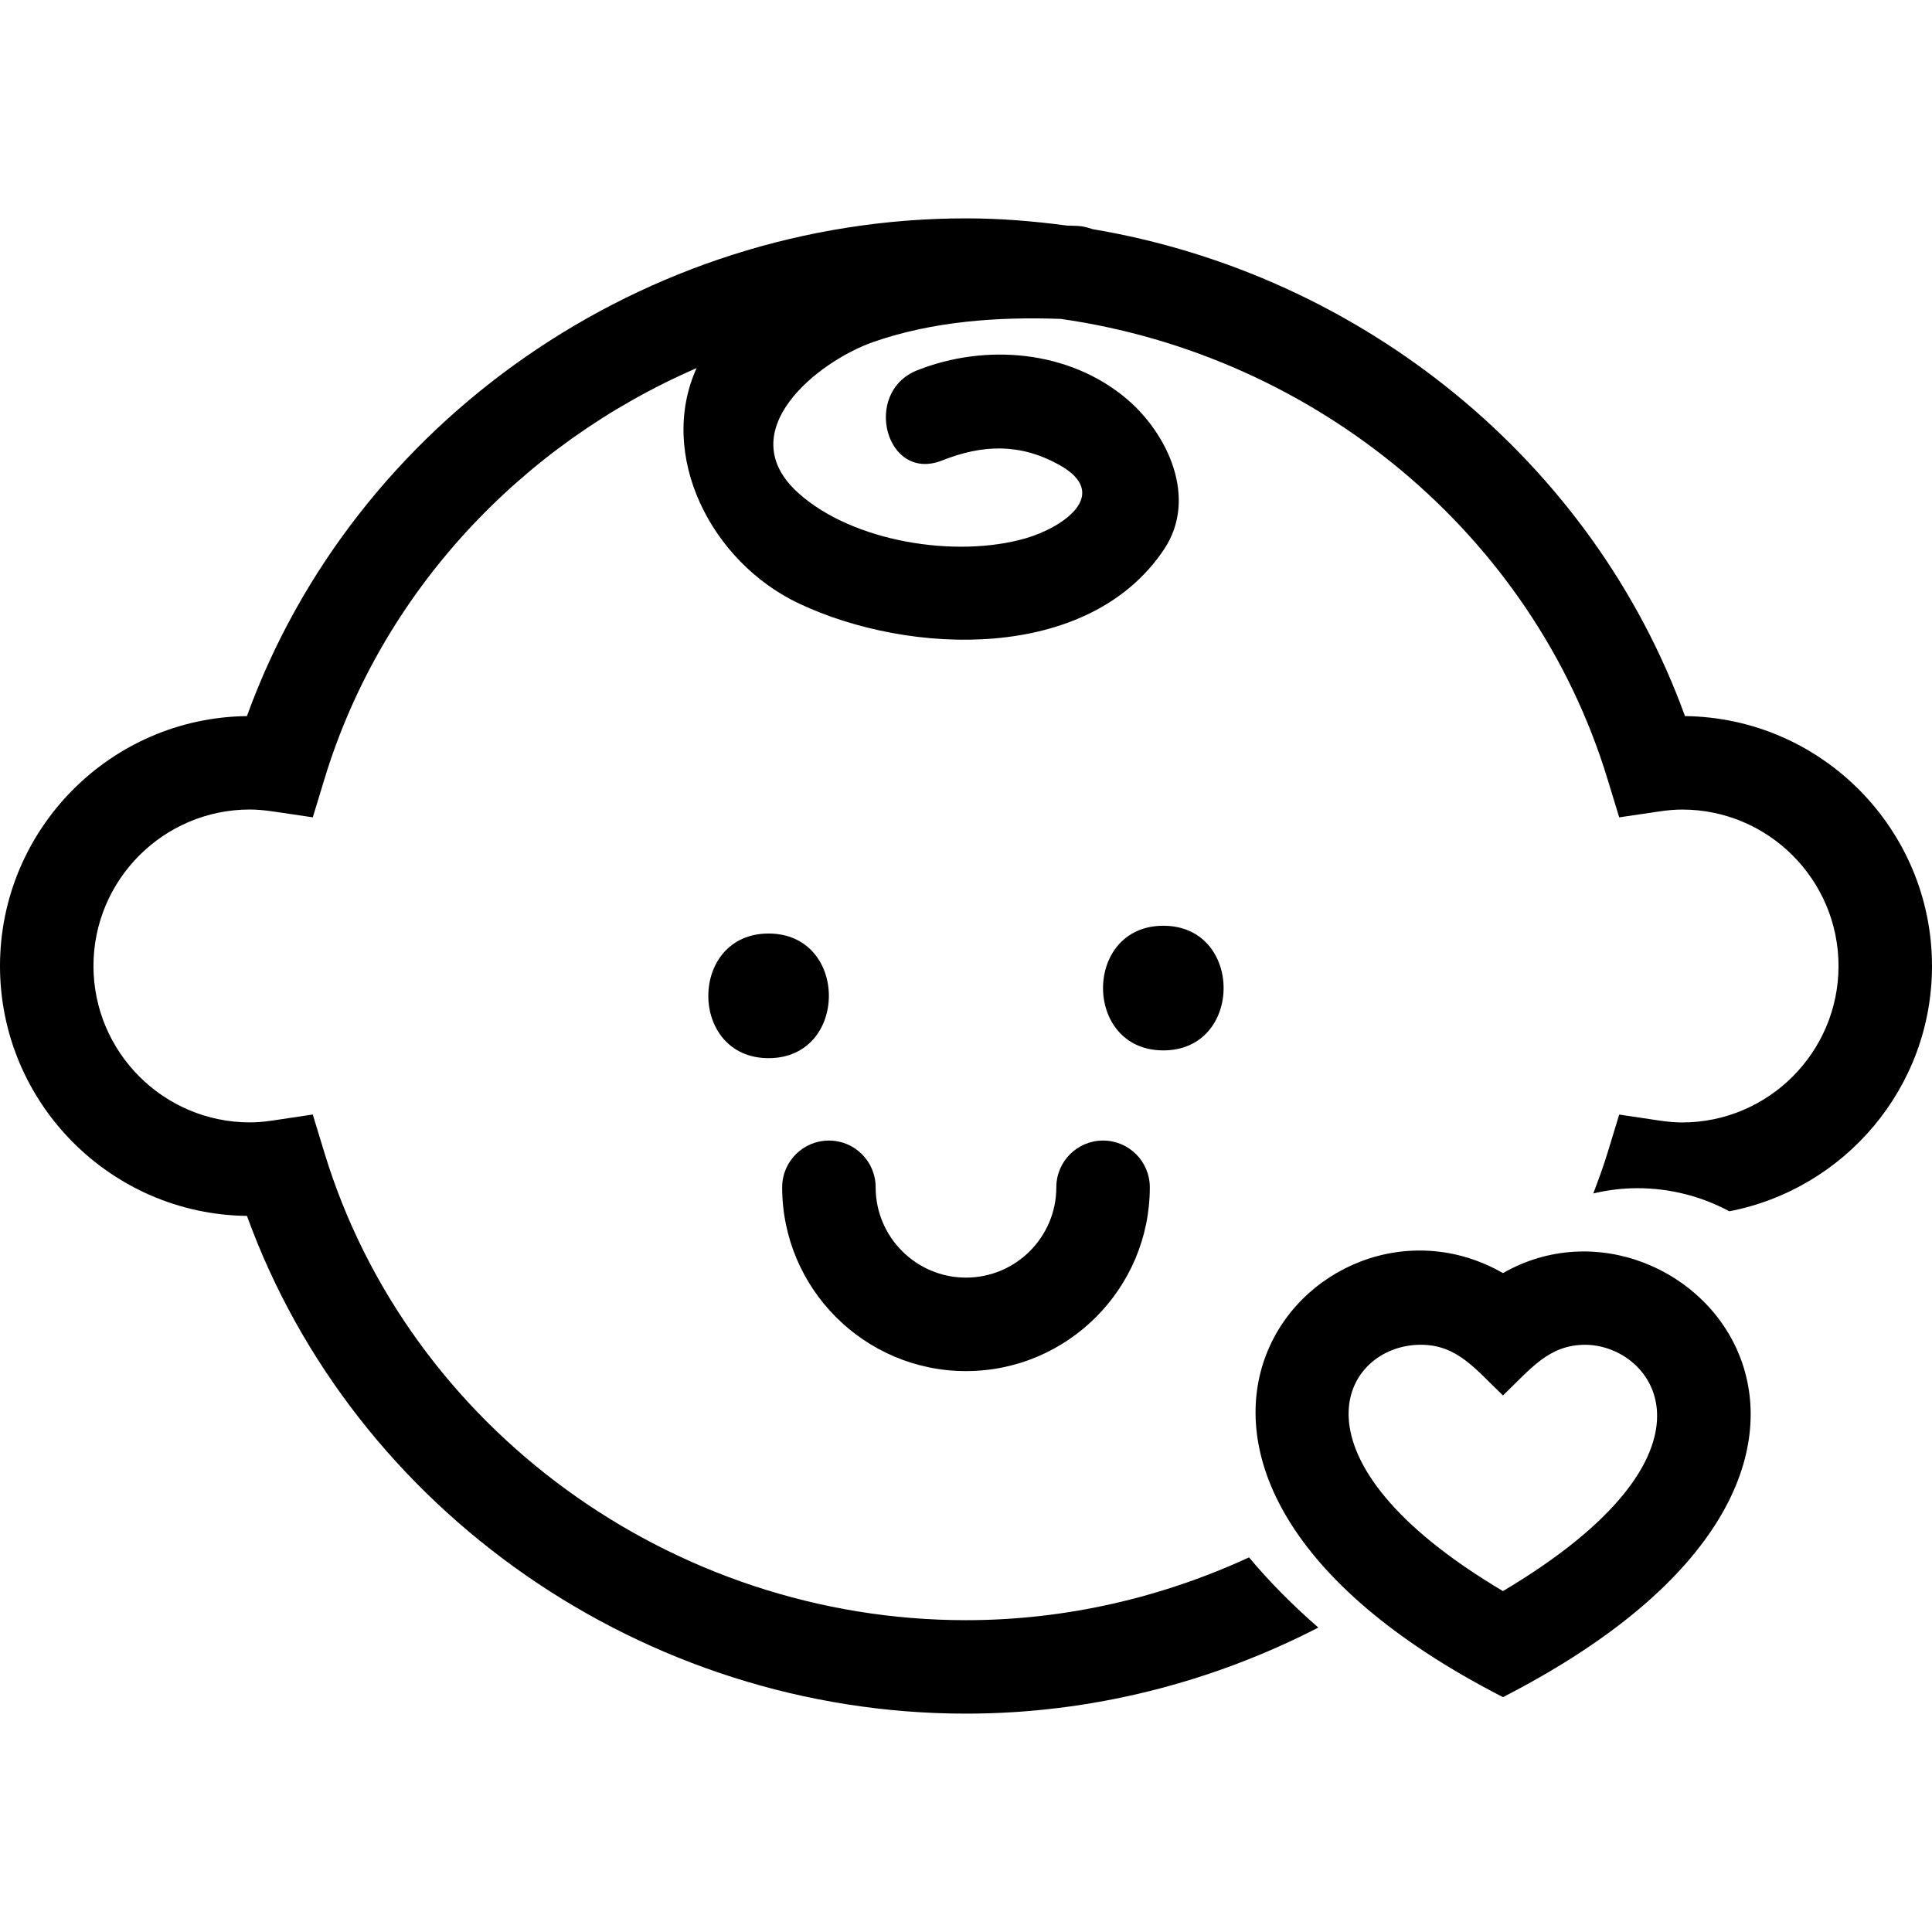
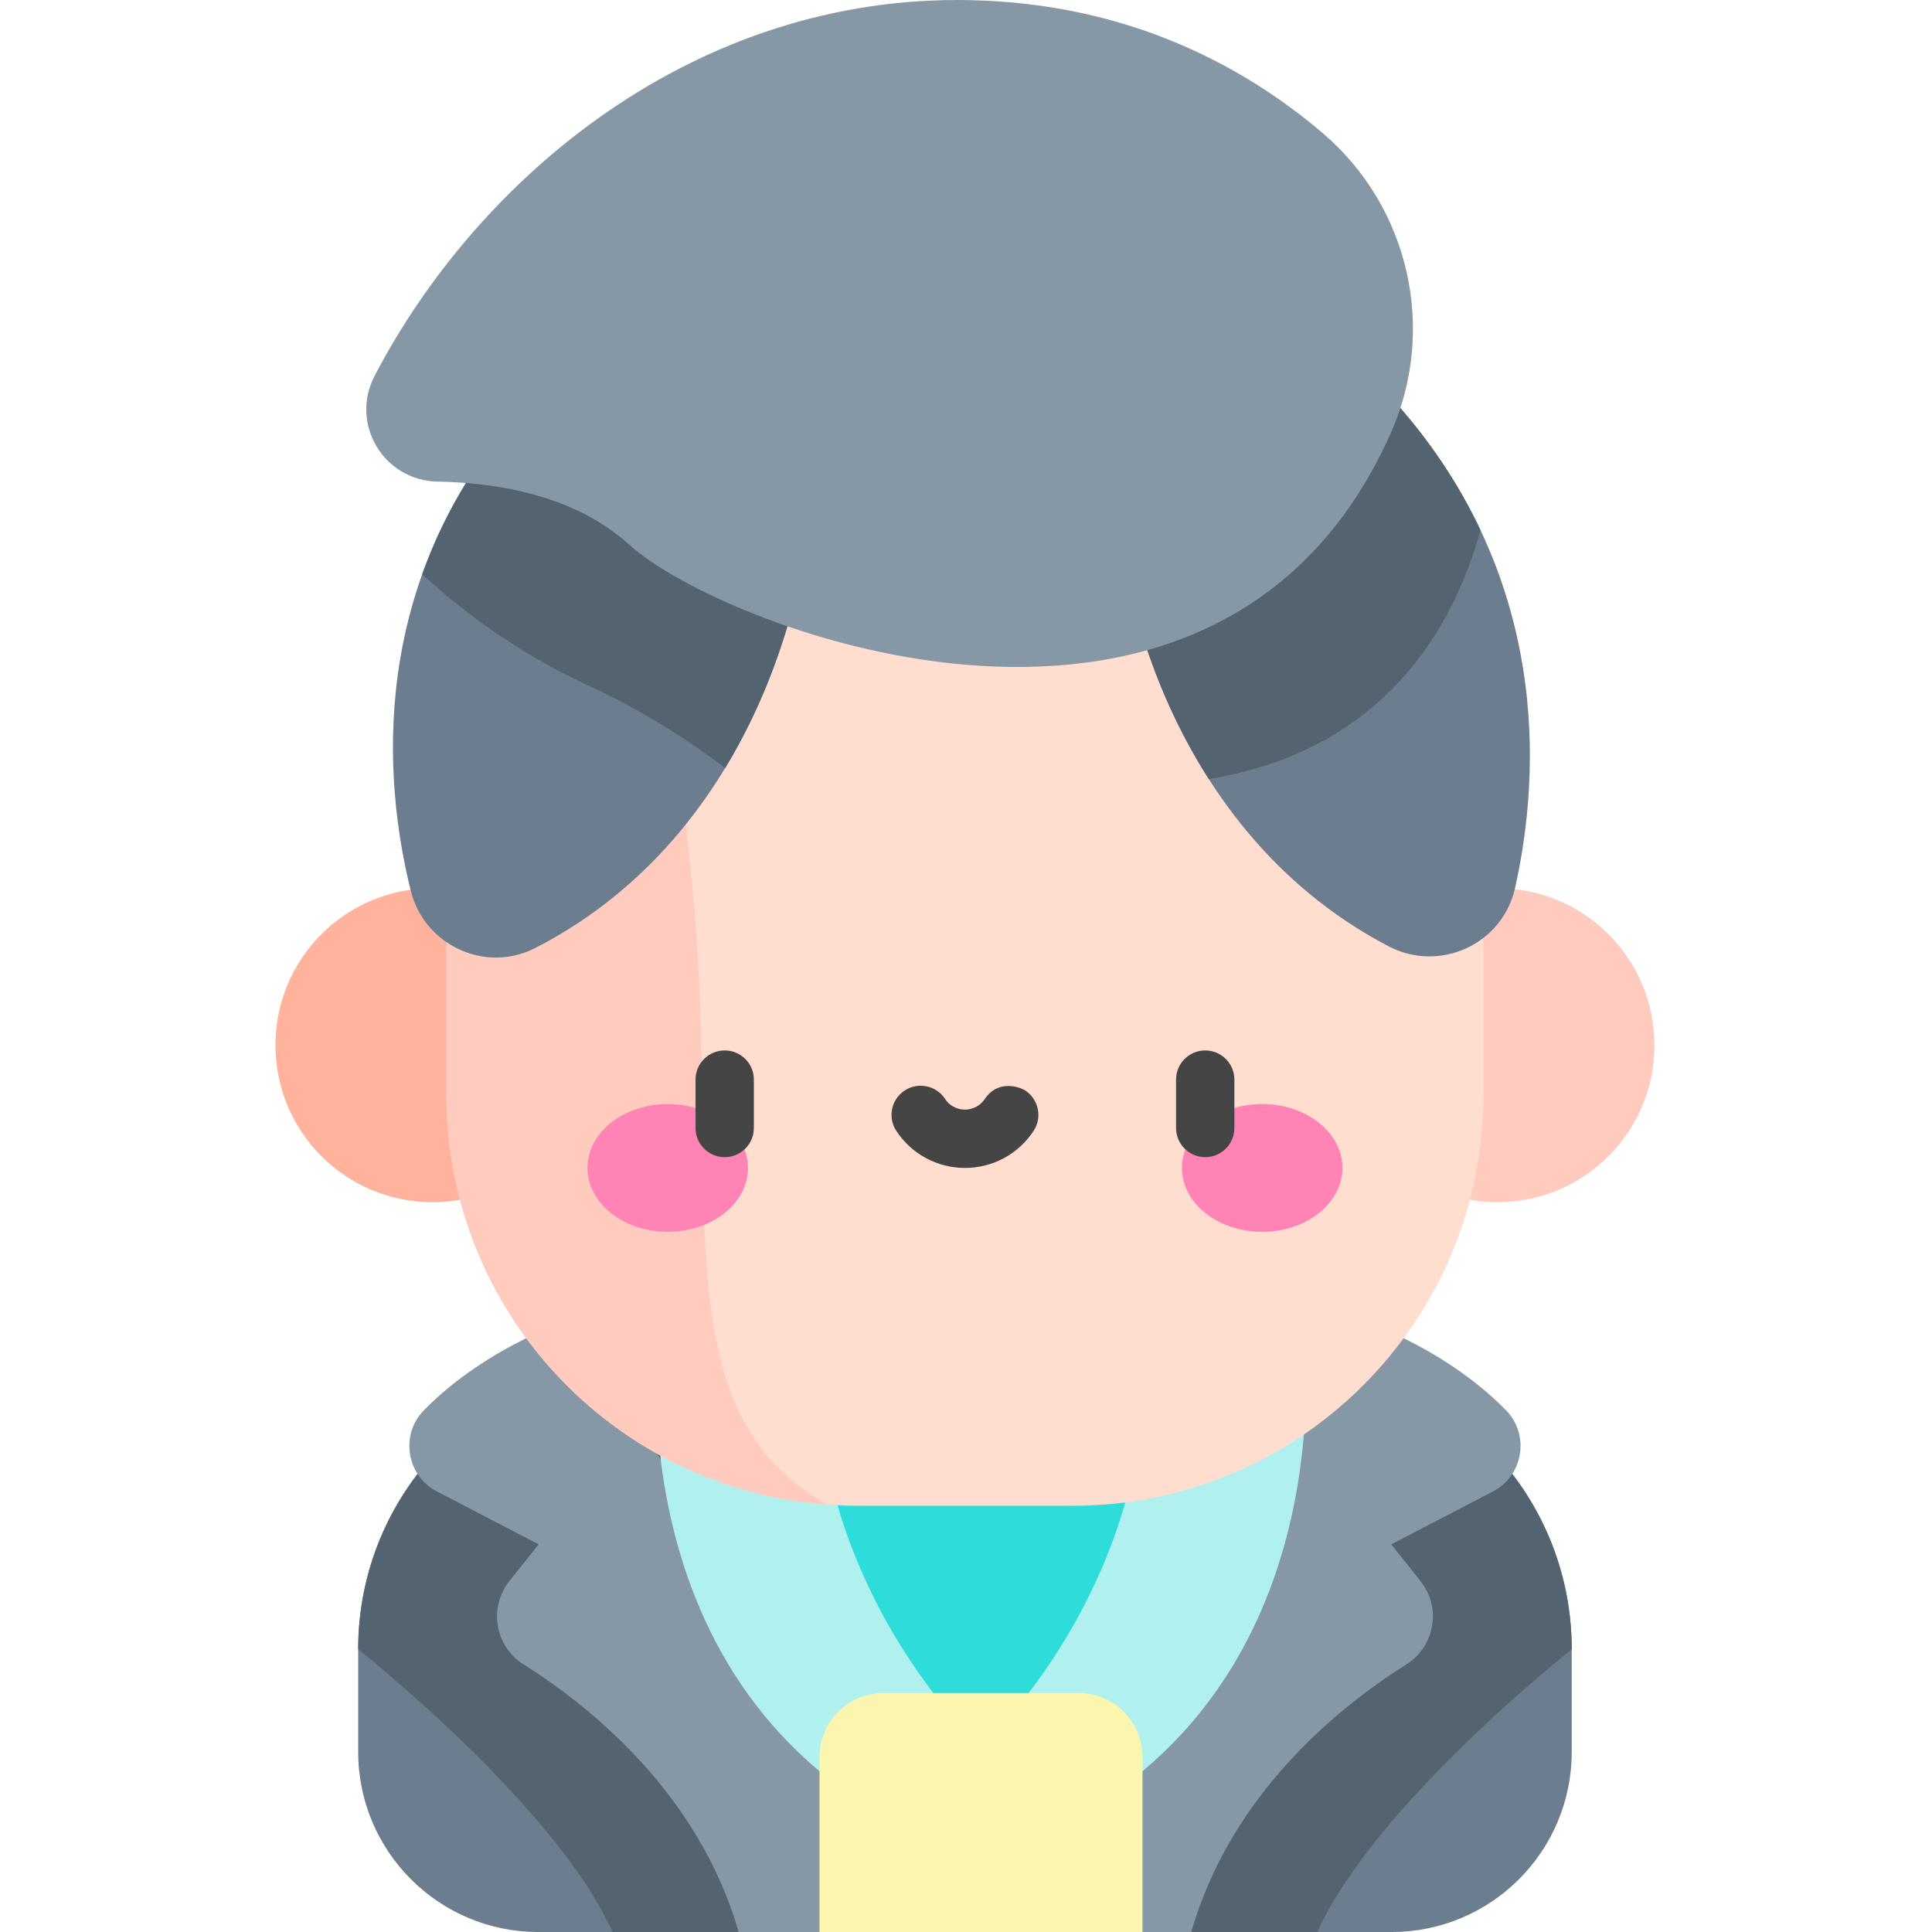
- <svg xmlns="http://www.w3.org/2000/svg" version="1.1" id="Capa_1" x="0px" y="0px" width="394.382px" height="394.382px" viewBox="0 0 394.382 394.382" style="enable-background:new 0 0 394.382 394.382;" xml:space="preserve">
-   <g>
-     <g>
-       <path d="M343.958,146.179c-18.919-52.181-65.994-90.199-120.973-99.409c-0.913-0.335-1.894-0.591-3.002-0.654    c-0.688-0.037-1.431-0.03-2.125-0.061c-6.808-0.911-13.683-1.48-20.673-1.48c-65.69,0-124.956,41.422-146.779,101.604    C22.56,146.505,0,169.257,0,197.194c0,27.925,22.56,50.686,50.412,51.009c21.823,60.179,81.083,101.604,146.779,101.604    c25.574,0,50.132-6.352,71.919-17.567c-4.999-4.372-9.84-9.17-14.145-14.327c-17.769,8.189-37.4,12.817-57.78,12.817    c-59.984,0-113.825-39.214-130.941-95.356l-2.399-7.867l-8.126,1.218c-1.827,0.274-3.331,0.39-4.707,0.39    c-17.61,0-31.932-14.321-31.932-31.932c0-17.604,14.322-31.935,31.932-31.935c1.376,0,2.88,0.131,4.719,0.393l8.12,1.2    l2.393-7.858c11.603-38.06,40.112-68.29,75.947-83.838c-8.001,17.719,2.862,39.555,20.968,48.08    c22.566,10.62,59.071,11.996,74.465-11.094c6.941-10.407,0.779-23.568-7.612-30.689c-11.764-9.971-28.825-11.387-42.785-5.849    c-11.298,4.484-6.378,22.947,5.075,18.407c8.3-3.285,15.851-3.535,23.814,0.834c10.925,6.007,0.859,12.863-6.776,15.059    c-14.23,4.092-35.226,0.755-46.354-9.234c-14.042-12.607,4.046-26.917,15.238-30.832c12.142-4.253,25.478-5.194,38.319-4.729    c51.916,7.39,96.343,43.879,111.59,93.892l2.399,7.858l8.123-1.199c1.826-0.269,3.336-0.393,4.713-0.393    c17.609,0,31.932,14.325,31.932,31.941c0,17.598-14.322,31.931-31.932,31.931c-1.377,0-2.887-0.127-4.701-0.396l-8.135-1.212    l-2.399,7.867c-0.853,2.789-1.863,5.523-2.893,8.232c2.893-0.682,5.9-1.071,8.994-1.071c6.795,0,13.177,1.705,18.778,4.713    c23.517-4.53,41.37-25.228,41.37-50.064C394.376,169.257,371.816,146.499,343.958,146.179z" />
-       <path d="M156.893,190.563c-16.404,0-16.404,25.441,0,25.441S173.303,190.563,156.893,190.563z" />
-       <path d="M237.471,188.974c-16.41,0-16.41,25.446,0,25.446C253.875,214.414,253.881,188.974,237.471,188.974z" />
-       <path d="M197.185,279.885c20.685,0,37.527-16.836,37.527-37.521c0-5.285-4.28-9.541-9.548-9.541c-5.261,0-9.535,4.262-9.535,9.541    c0,10.169-8.275,18.438-18.438,18.438c-10.163,0-18.444-8.269-18.444-18.438c0-5.285-4.271-9.541-9.539-9.541    c-5.271,0-9.542,4.262-9.542,9.541C159.661,263.049,176.497,279.885,197.185,279.885z" />
-       <path d="M306.802,259.882c-38.478-22.073-91.216,39.78,0,86.558C398.973,299.163,344.098,238.503,306.802,259.882z     M306.802,324.792c-45.565-27.023-32.803-50.284-16.776-50.284c7.496,0,11.192,5.048,16.776,10.34    c5.571-5.279,9.273-10.334,16.775-10.334C337.692,274.514,354.231,296.588,306.802,324.792z" />
-     </g>
+ <svg xmlns="http://www.w3.org/2000/svg" height="512pt" viewBox="-73 0 512 512" width="512pt">
+   <path d="m83.223 276.992c0 22.984-18.629 41.613-41.609 41.613-22.984 0-41.613-18.629-41.613-41.613 0-22.98 18.629-41.609 41.613-41.609 22.98 0 41.609 18.629 41.609 41.609zm0 0" fill="#ffb39d" />
+   <path d="m365.445 276.992c0 22.984-18.633 41.613-41.613 41.613s-41.613-18.629-41.613-41.613c0-22.98 18.633-41.609 41.613-41.609s41.613 18.629 41.613 41.609zm0 0" fill="#ffcbbe" />
+   <path d="m295.797 512h-226.148c-26.359 0-47.727-21.367-47.727-47.73v-27.184c0-42.223 34.227-76.449 76.449-76.449h168.703c42.223 0 76.449 34.227 76.449 76.449v27.184c0 26.363-21.367 47.73-47.727 47.73zm0 0" fill="#6b7d8e" />
+   <path d="m267.074 360.637h-168.703c-42.223 0-76.449 34.227-76.449 76.449 0 0 52.352 41.262 67.402 74.914h186.797c15.051-33.652 67.402-74.914 67.402-74.914 0-42.223-34.227-76.449-76.449-76.449zm0 0" fill="#546370" />
+   <path d="m129.914 348.953h105.617v163.047h-105.617zm0 0" fill="#2eddda" />
+   <path d="m80.219 348.953s-23.656 7.184-40.883 24.785c-6.363 6.5-4.598 17.32 3.473 21.52l26.945 14.016-7.754 9.719c-5.586 7.004-3.848 17.305 3.73 22.078 17.766 11.188 46.449 34.207 57.016 70.93h51.668zm0 0" fill="#8697a6" />
+   <path d="m285.227 348.953s23.656 7.184 40.883 24.785c6.359 6.5 4.598 17.32-3.473 21.52l-26.945 14.016 7.754 9.719c5.586 7.004 3.848 17.305-3.73 22.078-17.766 11.188-46.449 34.207-57.016 70.93h-51.668zm0 0" fill="#8697a6" />
+   <path d="m102.164 344.84s-15.461 92.059 57.434 135.488c.551.359 24.738-20.074 24.738-20.074s-51.801-49.699-38.547-122.043zm0 0" fill="#b0f0ef" />
+   <path d="m271.785 344.84s15.461 92.059-57.43 135.488c-.555.359-24.742-20.074-24.742-20.074s51.801-49.699 38.547-122.043zm0 0" fill="#b0f0ef" />
+   <path d="m211.242 399.043h-57.039c-60.137 0-108.887-48.75-108.887-108.883v-80.629c0-75.887 61.52-137.406 137.406-137.406 75.887 0 137.402 61.52 137.402 137.406v80.629c0 60.133-48.746 108.883-108.883 108.883zm0 0" fill="#ffddcf" />
+   <path d="m109.57 226.371c-10.699-90.973 76.57-139.398 101.551-151.309-9.16-1.922-18.664-2.938-28.398-2.938-75.887 0-137.402 61.52-137.402 137.406v80.629c0 57.473 44.543 104.551 100.984 108.602-46.648-25.762-26.703-87.094-36.734-172.391zm0 0" fill="#ffcbbe" />
+   <path d="m125.223 309.516c0-9.352-9.523-16.934-21.266-16.934-11.742 0-21.266 7.582-21.266 16.934s9.523 16.93 21.266 16.93c11.742 0 21.266-7.578 21.266-16.93zm0 0" fill="#ff83b4" />
+   <path d="m282.75 309.516c0-9.352-9.52-16.934-21.262-16.934-11.742 0-21.266 7.582-21.266 16.934s9.523 16.93 21.266 16.93c11.742 0 21.262-7.578 21.262-16.93zm0 0" fill="#ff83b4" />
+   <g fill="#454545">
+     <path d="m246.395 306.66c-4.27 0-7.727-3.461-7.727-7.727v-12.828c0-4.266 3.457-7.727 7.727-7.727 4.266 0 7.727 3.461 7.727 7.727v12.828c0 4.266-3.461 7.727-7.727 7.727zm0 0" />
+     <path d="m119.051 306.66c-4.27 0-7.727-3.461-7.727-7.727v-12.828c0-4.266 3.457-7.727 7.727-7.727s7.727 3.461 7.727 7.727v12.828c0 4.266-3.461 7.727-7.727 7.727zm0 0" />
+     <path d="m188 291.215c-1.73 2.539-4.254 2.844-5.277 2.844-1.023 0-3.59-.277-5.277-2.844-2.344-3.57-7.133-4.559-10.699-2.219-3.566 2.344-4.559 7.133-2.215 10.699 4.035 6.148 10.836 9.816 18.191 9.816 7.355 0 14.156-3.668 18.191-9.816 2.344-3.566 1.352-8.355-2.215-10.699-1.309-.855-7.09-3.082-10.699 2.219zm0 0" />
  </g>
-   <g>
- </g>
-   <g>
- </g>
-   <g>
- </g>
-   <g>
- </g>
-   <g>
- </g>
-   <g>
- </g>
-   <g>
- </g>
-   <g>
- </g>
-   <g>
- </g>
-   <g>
- </g>
-   <g>
- </g>
-   <g>
- </g>
-   <g>
- </g>
-   <g>
- </g>
-   <g>
- </g>
+   <path d="m140.254 145.332s-8.18 73.422-71.383 105.887c-13.258 6.809-29.41-.688-33.008-15.148-7.383-29.68-11.168-81.27 28.316-126.68-.746-.75 76.074 35.941 76.074 35.941zm0 0" fill="#6b7d8e" />
+   <path d="m38.879 152.211c10.301 9.418 25.082 20.738 43.816 29.359 14.82 6.816 27.035 14.75 36.484 21.965 17.871-29.469 21.074-58.203 21.074-58.203s-76.82-36.691-76.074-35.941c-12.141 13.961-20.188 28.504-25.301 42.82zm0 0" fill="#546370" />
+   <path d="m224.449 145.332s8.105 72.746 70.512 105.434c13.551 7.098 30.184-.488 33.539-15.414 6.809-30.273 9.375-82.68-31.859-128.891zm0 0" fill="#6b7d8e" />
+   <path d="m247.352 206.465c46.57-7.688 64.852-40.117 71.988-65.988-5.402-11.438-12.781-22.902-22.699-34.016l-72.191 38.871s3.418 30.672 22.902 61.133zm0 0" fill="#546370" />
+   <path d="m295.523 114.895c12.328-27.602 4.977-60.047-18.031-79.656-20.18-17.195-50.867-34.336-93.504-35.203-72.738-1.488-130.23 46.867-157.723 99.594-6.598 12.652 2.414 27.734 16.684 27.996 16.473.305 36.559 3.82 50.789 16.715 25.27 22.902 156.203 72.57 201.785-29.445zm0 0" fill="#8697a6" />
+   <path d="m229.773 512h-85.598v-46.43c0-9.34 7.574-16.914 16.918-16.914h51.762c9.344 0 16.918 7.574 16.918 16.914zm0 0" fill="#fcf5af" />
</svg>
